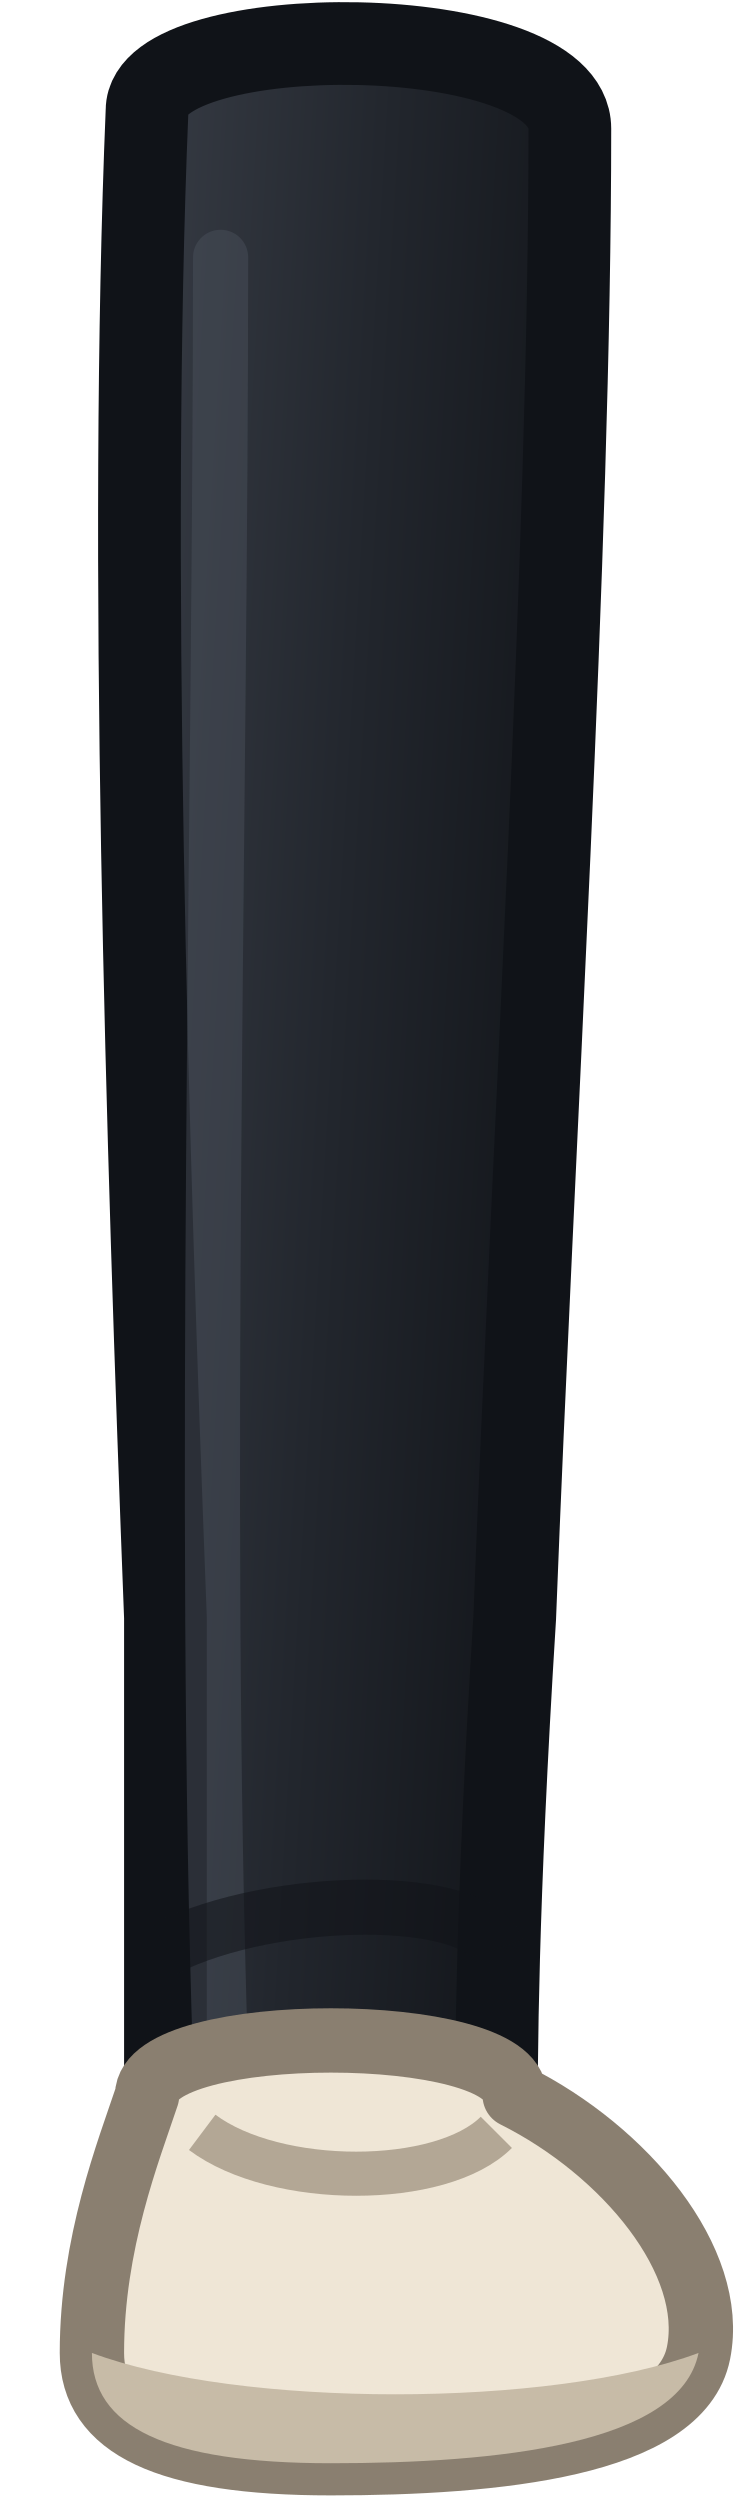
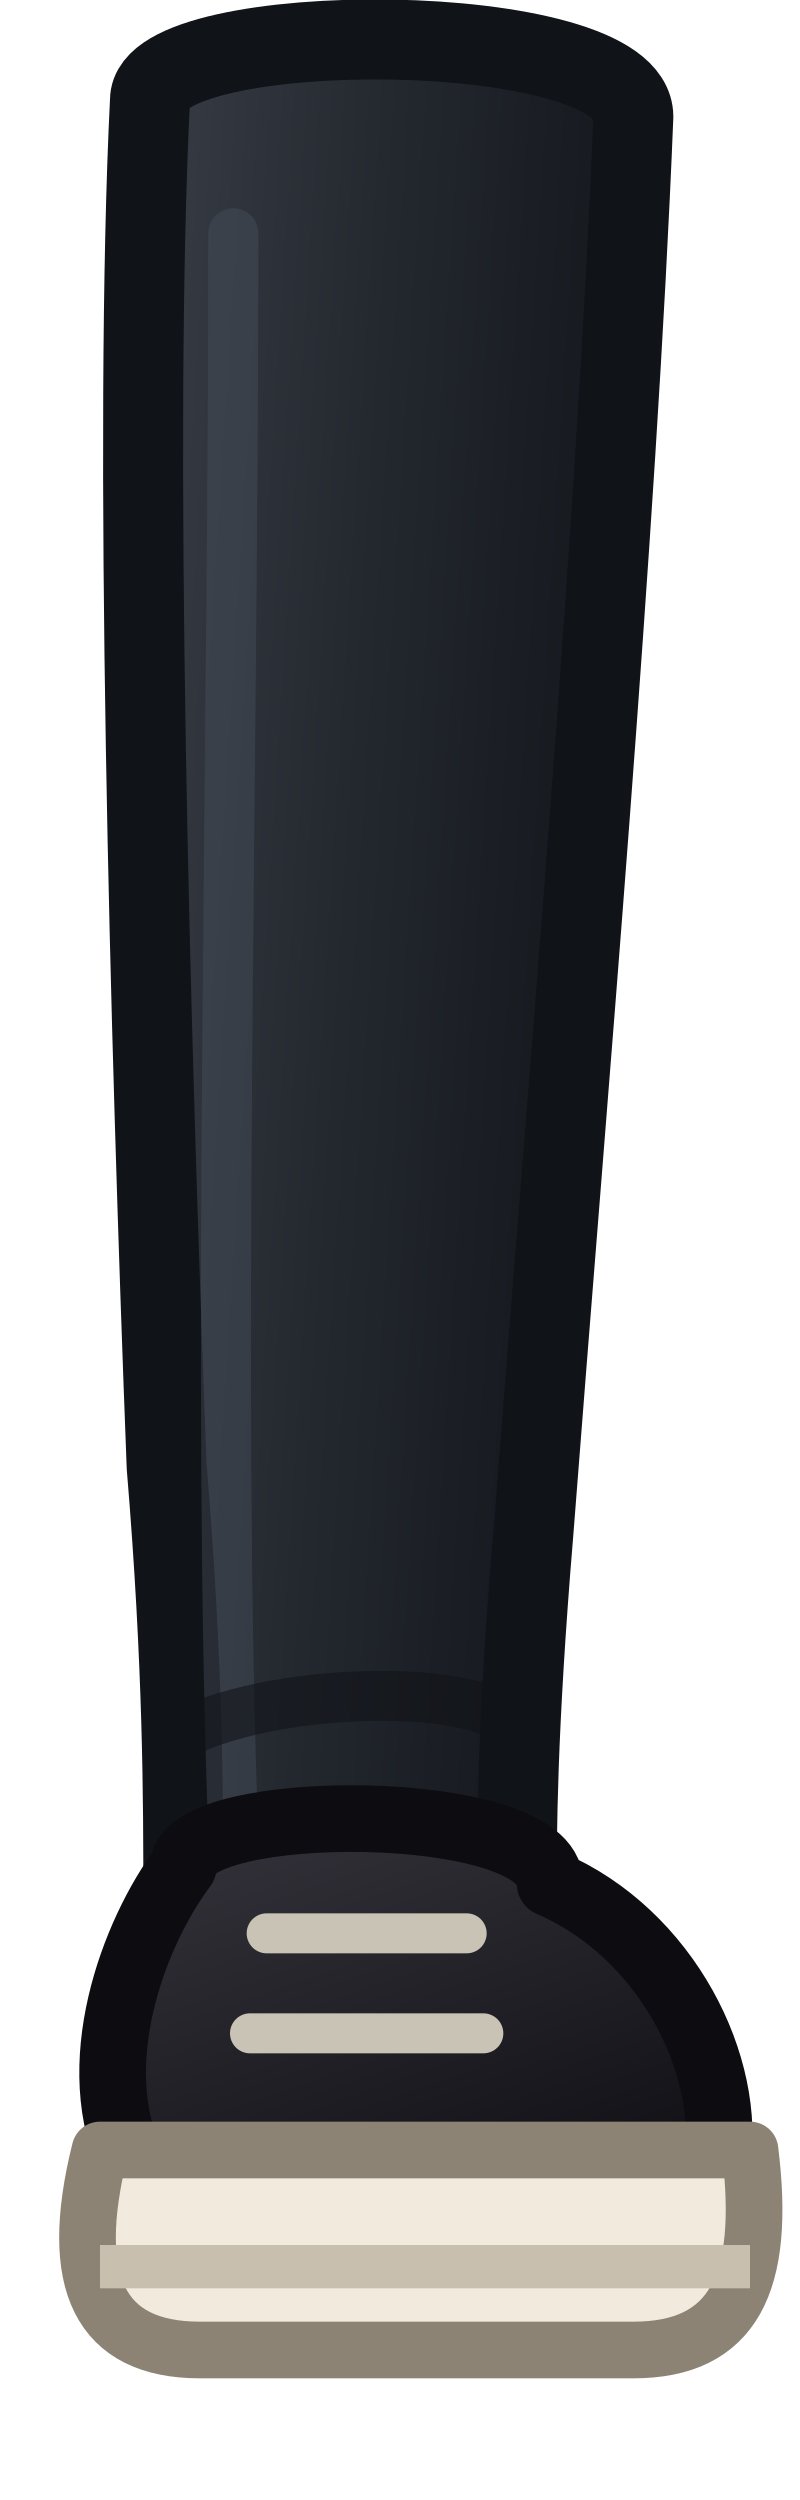
- <svg xmlns="http://www.w3.org/2000/svg" width="40" height="136" viewBox="0 0 40 136">
+ <svg xmlns="http://www.w3.org/2000/svg" width="48" height="150" viewBox="0 0 48 150">
  <defs>
-     <linearGradient id="osJeans" x1="0" y1="0" x2="1" y2="0.3">
-       <stop offset="0" stop-color="#373c45" />
-       <stop offset="0.55" stop-color="#22262d" />
+     <linearGradient id="osJeans" x1="0" y1="0" x2="1" y2="0.25">
+       <stop offset="0" stop-color="#383d46" />
+       <stop offset="0.5" stop-color="#23282f" />
      <stop offset="1" stop-color="#14171c" />
    </linearGradient>
+     <linearGradient id="osShoe" x1="0.2" y1="0" x2="0.8" y2="1">
+       <stop offset="0" stop-color="#33323a" />
+       <stop offset="1" stop-color="#131217" />
+     </linearGradient>
  </defs>
-   <path d="M8 6 C8 1 31 1 31 7 C31 30 29 62 28 88 C27 104 27 112 27 116 C27 121 9 121 9 116 C9 110 9 102 9 88 C8 62 7 30 8 6Z" fill="url(#osJeans)" stroke="#101318" stroke-width="4.5" stroke-linejoin="round" />
-   <path d="M12 14 C12 44 11 82 12 112" fill="none" stroke="#4b525d" stroke-width="3" stroke-linecap="round" opacity="0.45" />
-   <path d="M9 106 C15 103 26 103 27 106" fill="none" stroke="#101318" stroke-width="3" opacity="0.55" />
-   <path d="M8 114 C8 110 28 110 28 114 C34 117 39 123 38 128 C37 133 27 134 18 134 C9 134 5 132 5 128 C5 122 7 117 8 114Z" fill="#efe6d6" stroke="#8a7f70" stroke-width="3.5" stroke-linejoin="round" />
-   <path d="M5 128 C13 131 30 131 38 128 C37 133 27 134 18 134 C9 134 5 132 5 128Z" fill="#c7bba7" />
-   <path d="M11 116 C15 119 24 119 27 116" fill="none" stroke="#b3a795" stroke-width="2.4" />
+   <path d="M9 6 C9 1 38 1 38 7 C37 32 34 66 32 92 C31 104 31 110 31 114            C31 119 11 119 11 114 C11 108 11 100 10 88 C9 62 8 26 9 6Z" fill="url(#osJeans)" stroke="#101318" stroke-width="4.8" stroke-linejoin="round" />
+   <path d="M14 14 C14 46 13 84 14 110" fill="none" stroke="#4c535e" stroke-width="3" stroke-linecap="round" opacity="0.4" />
+   <path d="M11 104 C17 101 30 101 31 104" fill="none" stroke="#101318" stroke-width="3" opacity="0.6" />
+   <path d="M11 112 C11 108 33 108 33 113 C40 116 44 124 43 130 L8 130 C5 124 8 116 11 112Z" fill="url(#osShoe)" stroke="#0d0c10" stroke-width="4" stroke-linejoin="round" />
+   <path d="M6 129 L45 129 C46 137 44 141 38 141 L12 141 C6 141 4 137 6 129Z" fill="#f2ebdd" stroke="#8c8375" stroke-width="3.4" stroke-linejoin="round" />
+   <path d="M6 136 L45 136" stroke="#c9bfae" stroke-width="2.6" />
+   <g stroke="#c9c3b6" stroke-width="2.4" stroke-linecap="round">
+     <path d="M16 116 L28 116" />
+     <path d="M15 122 L29 122" />
+   </g>
</svg>
